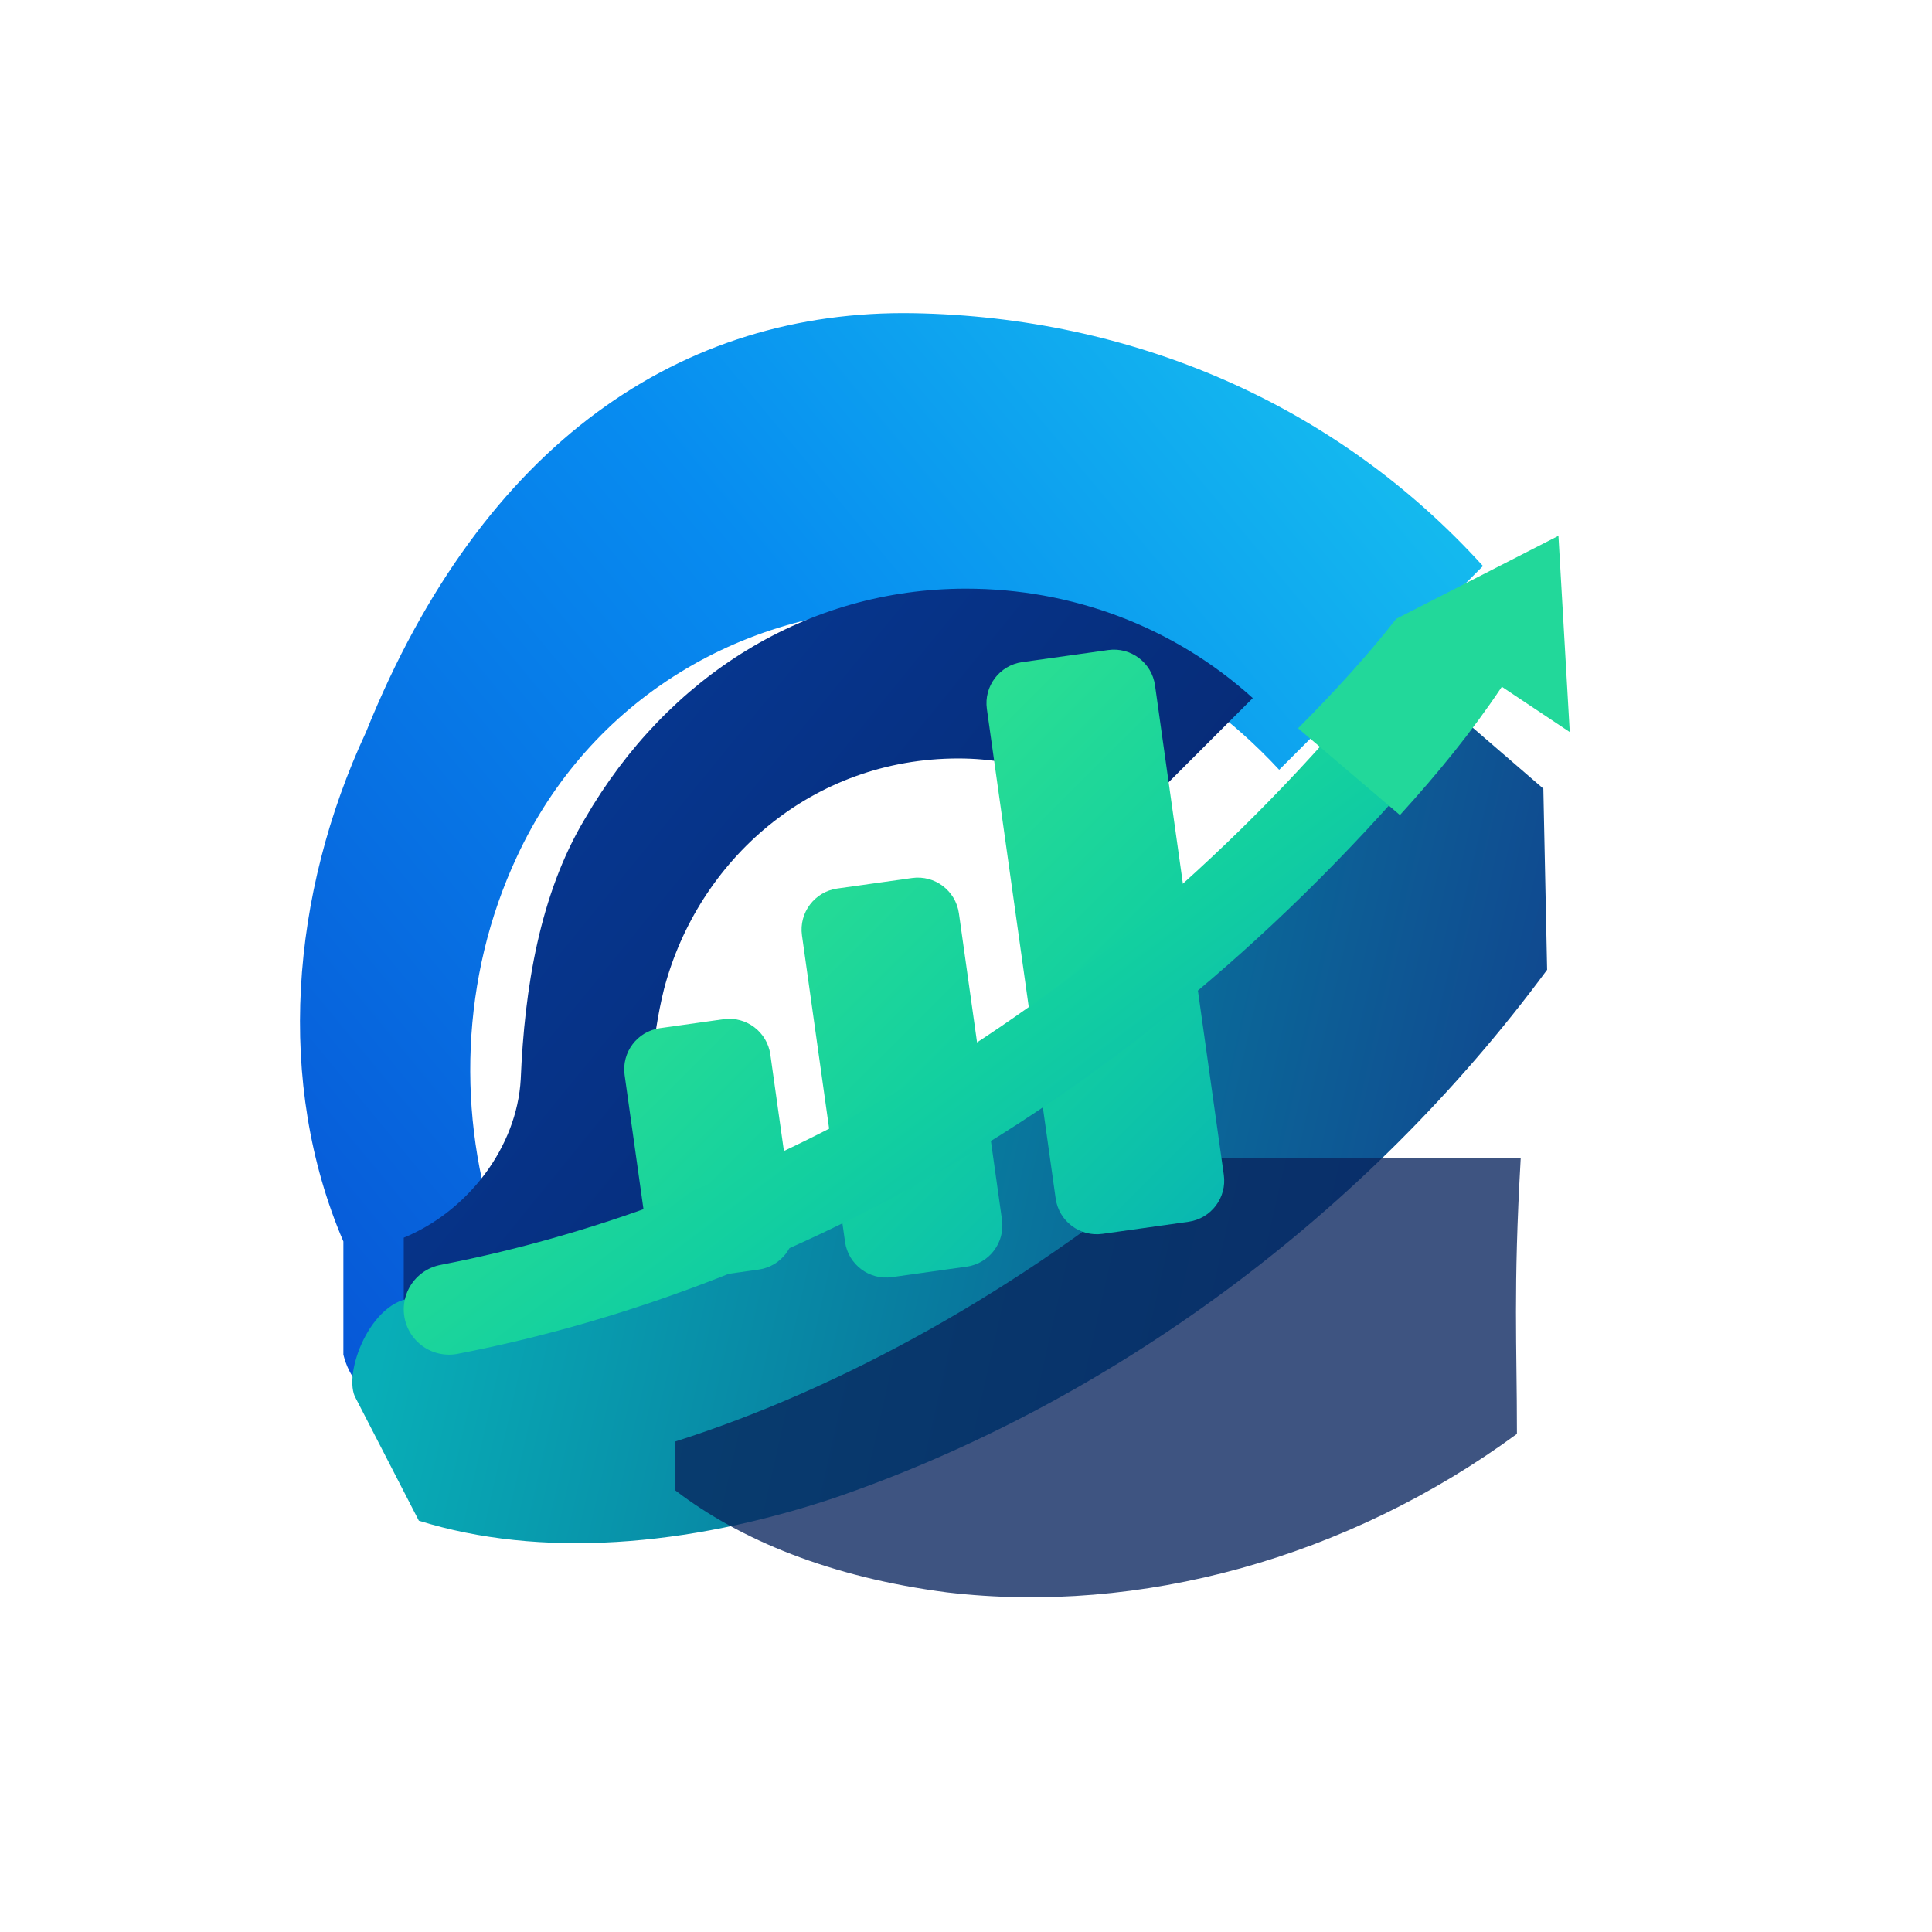
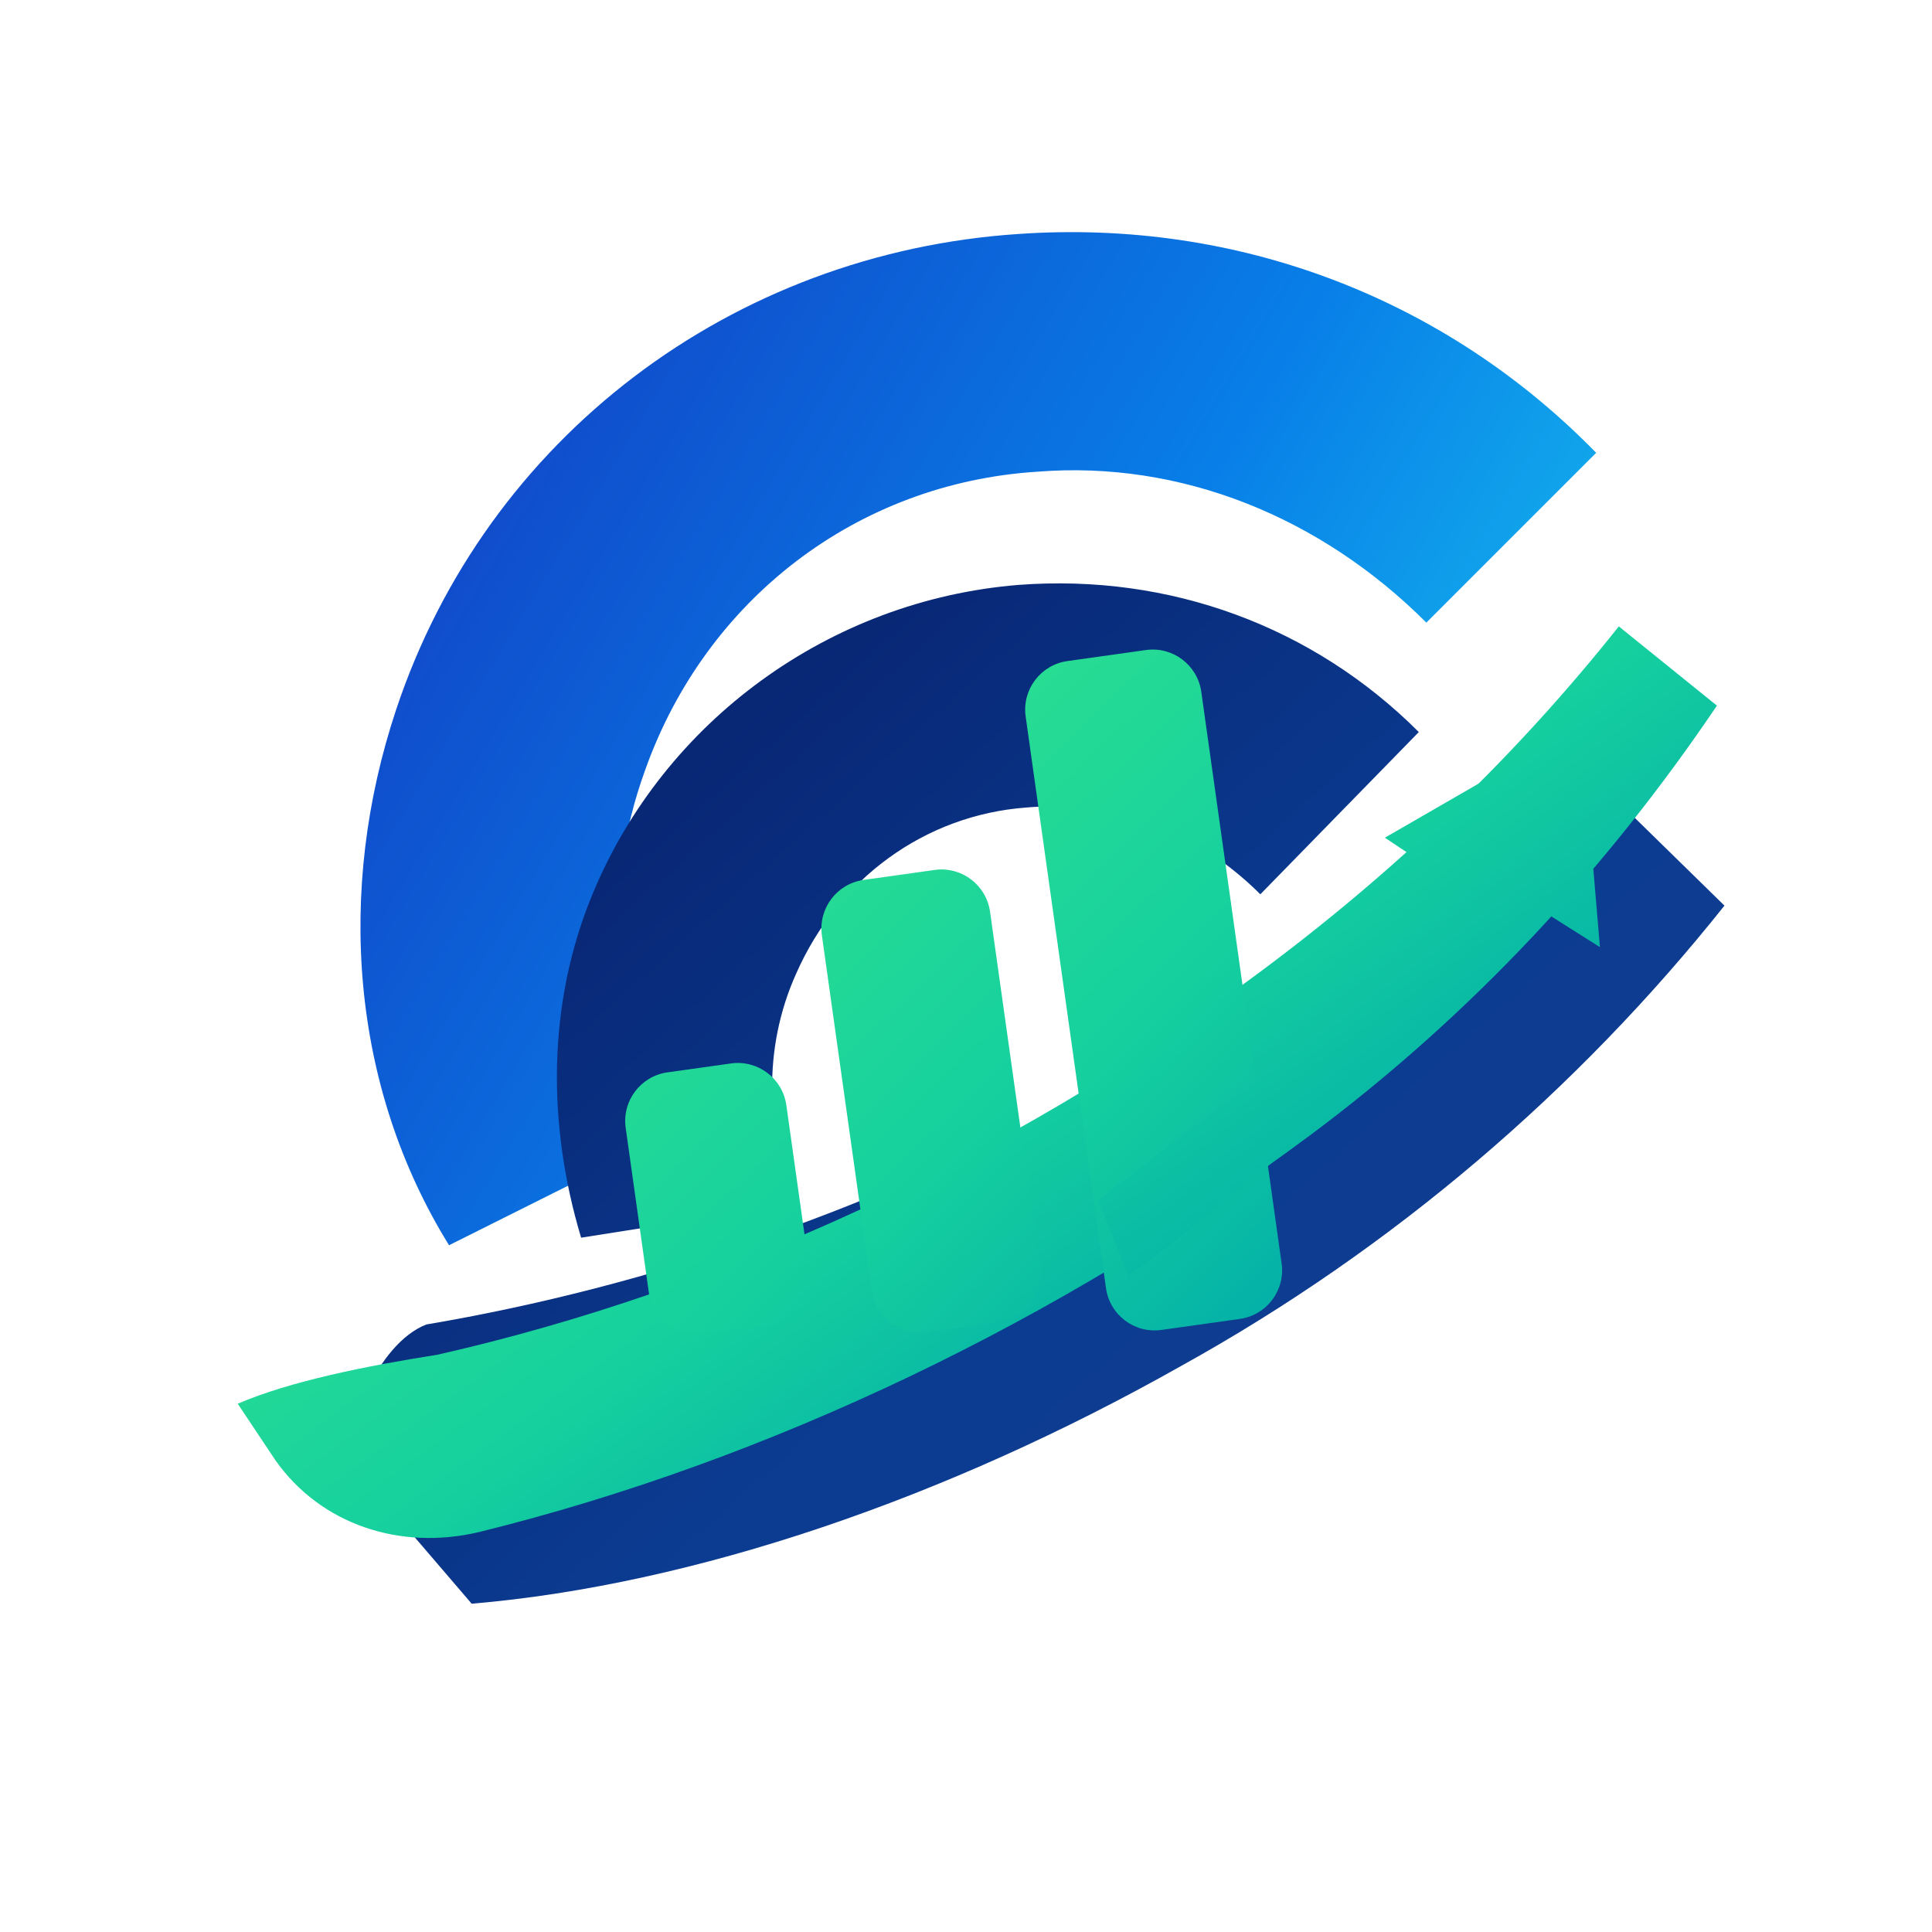
<svg xmlns="http://www.w3.org/2000/svg" viewBox="0 0 512 512">
  <defs>
-     <linearGradient id="top" x1="70" y1="350" x2="390" y2="85" gradientUnits="userSpaceOnUse">
-       <stop offset="0" stop-color="#0756d6" />
-       <stop offset=".55" stop-color="#078cf0" />
-       <stop offset="1" stop-color="#18c6ee" />
+     <linearGradient id="blue" x1="95" y1="110" x2="410" y2="300" gradientUnits="userSpaceOnUse">
+       <stop offset="0" stop-color="#123fc4" />
+       <stop offset=".55" stop-color="#087fe8" />
+       <stop offset="1" stop-color="#19c9ee" />
    </linearGradient>
-     <linearGradient id="bottom" x1="105" y1="340" x2="414" y2="410" gradientUnits="userSpaceOnUse">
-       <stop offset="0" stop-color="#08aeb7" />
-       <stop offset=".45" stop-color="#087a9e" />
-       <stop offset="1" stop-color="#123c8c" />
+     <linearGradient id="blueDark" x1="150" y1="130" x2="410" y2="420" gradientUnits="userSpaceOnUse">
+       <stop offset="0" stop-color="#071d67" />
+       <stop offset=".6" stop-color="#0b3c92" />
+       <stop offset="1" stop-color="#123d8c" />
    </linearGradient>
-     <linearGradient id="green" x1="210" y1="180" x2="330" y2="340" gradientUnits="userSpaceOnUse">
-       <stop offset="0" stop-color="#35e58d" />
-       <stop offset=".55" stop-color="#12cfa0" />
-       <stop offset="1" stop-color="#05aeb8" />
-     </linearGradient>
-     <linearGradient id="dark" x1="120" y1="145" x2="390" y2="365" gradientUnits="userSpaceOnUse">
-       <stop offset="0" stop-color="#063c9b" />
-       <stop offset="1" stop-color="#071f5d" />
+     <linearGradient id="green" x1="205" y1="175" x2="340" y2="360" gradientUnits="userSpaceOnUse">
+       <stop offset="0" stop-color="#31e28d" />
+       <stop offset=".55" stop-color="#16d19e" />
+       <stop offset="1" stop-color="#00a9aa" />
    </linearGradient>
  </defs>
-   <path fill="url(#top)" d="M91 329c-18-42-14-92 6-135C128 117 181 82 242 83c58 1 112 24 151 67l-54 54c-25-27-58-42-94-43-48-1-89 25-108 66-15 32-16 69-5 101 5 15-1 31-14 39-13 8-24 4-27-8Z" />
-   <path fill="url(#dark)" d="M107 328c17-7 30-24 31-42 1-24 5-49 17-69 22-38 59-61 101-61 28 0 55 10 76 29l-32 32c-13-10-29-16-46-16-39 0-69 27-78 61-7 28-2 58-9 86-5 19-19 31-38 34-12 2-21-4-22-14Z" />
-   <path fill="url(#bottom)" d="M111 344c25 5 53 3 78-7 70-27 143-78 198-147l22 19 1 48c-48 65-116 115-189 140-39 13-78 16-110 6l-17-33c-3-7 5-27 17-26Z" />
-   <path fill="#08245e" opacity=".78" d="M179 382c44-14 91-40 133-75h91c-2 35-1 49-1 73-45 33-100 48-151 42-31-4-55-14-72-27Z" />
+   <path fill="url(#blue)" d="M119 330c-26-42-30-94-14-142 24-72 89-121 165-126 58-4 113 17 153 58l-45 45c-28-28-65-43-103-40-48 3-88 34-104 79-12 33-9 68 8 96l-60 30Z" />
+   <path fill="url(#blueDark)" d="M154 328c-9-30-9-62 3-91 19-46 63-78 113-82 40-3 78 11 106 39l-42 43c-17-17-39-25-62-23-27 2-50 19-61 44-9 20-8 42 0 61l-57 9Z" />
+   <path fill="url(#blueDark)" d="M113 351c59-10 121-31 178-63 45-25 86-57 119-94l47 46c-39 49-88 91-144 122-62 35-129 58-188 63l-30-35c-5-10 5-34 18-39Z" />
+   <path fill="url(#green)" d="M116 359c75-17 151-52 216-100 38-28 70-59 97-93l26 21c-29 43-65 82-108 114-66 49-143 86-220 105-21 5-42-2-54-19l-10-15c14-6 34-10 53-13Z" />
  <g fill="url(#green)">
-     <rect x="164" y="274" width="39" height="67" rx="11" transform="rotate(-8 164 274)" />
-     <rect x="211" y="237" width="42" height="104" rx="11" transform="rotate(-8 211 237)" />
-     <rect x="260" y="177" width="45" height="153" rx="11" transform="rotate(-8 260 177)" />
+     <rect x="164" y="286" width="43" height="70" rx="13" transform="rotate(-8 164 286)" />
+     <rect x="216" y="235" width="45" height="121" rx="13" transform="rotate(-8 216 235)" />
+     <rect x="270" y="177" width="47" height="179" rx="13" transform="rotate(-8 270 177)" />
  </g>
-   <path d="M119 347C207 330 305 277 383 177" fill="none" stroke="url(#green)" stroke-width="24" stroke-linecap="round" />
-   <path fill="#22d89a" d="m370 164 43-22 3 52-18-12c-8 12-17 23-27 34l-27-23c10-10 19-20 26-29Z" />
+   <path fill="url(#green)" d="M291 318c34-25 66-53 94-84l-18-12 52-30 5 59-19-12c-30 37-66 70-106 99l-8-20Z" />
</svg>
